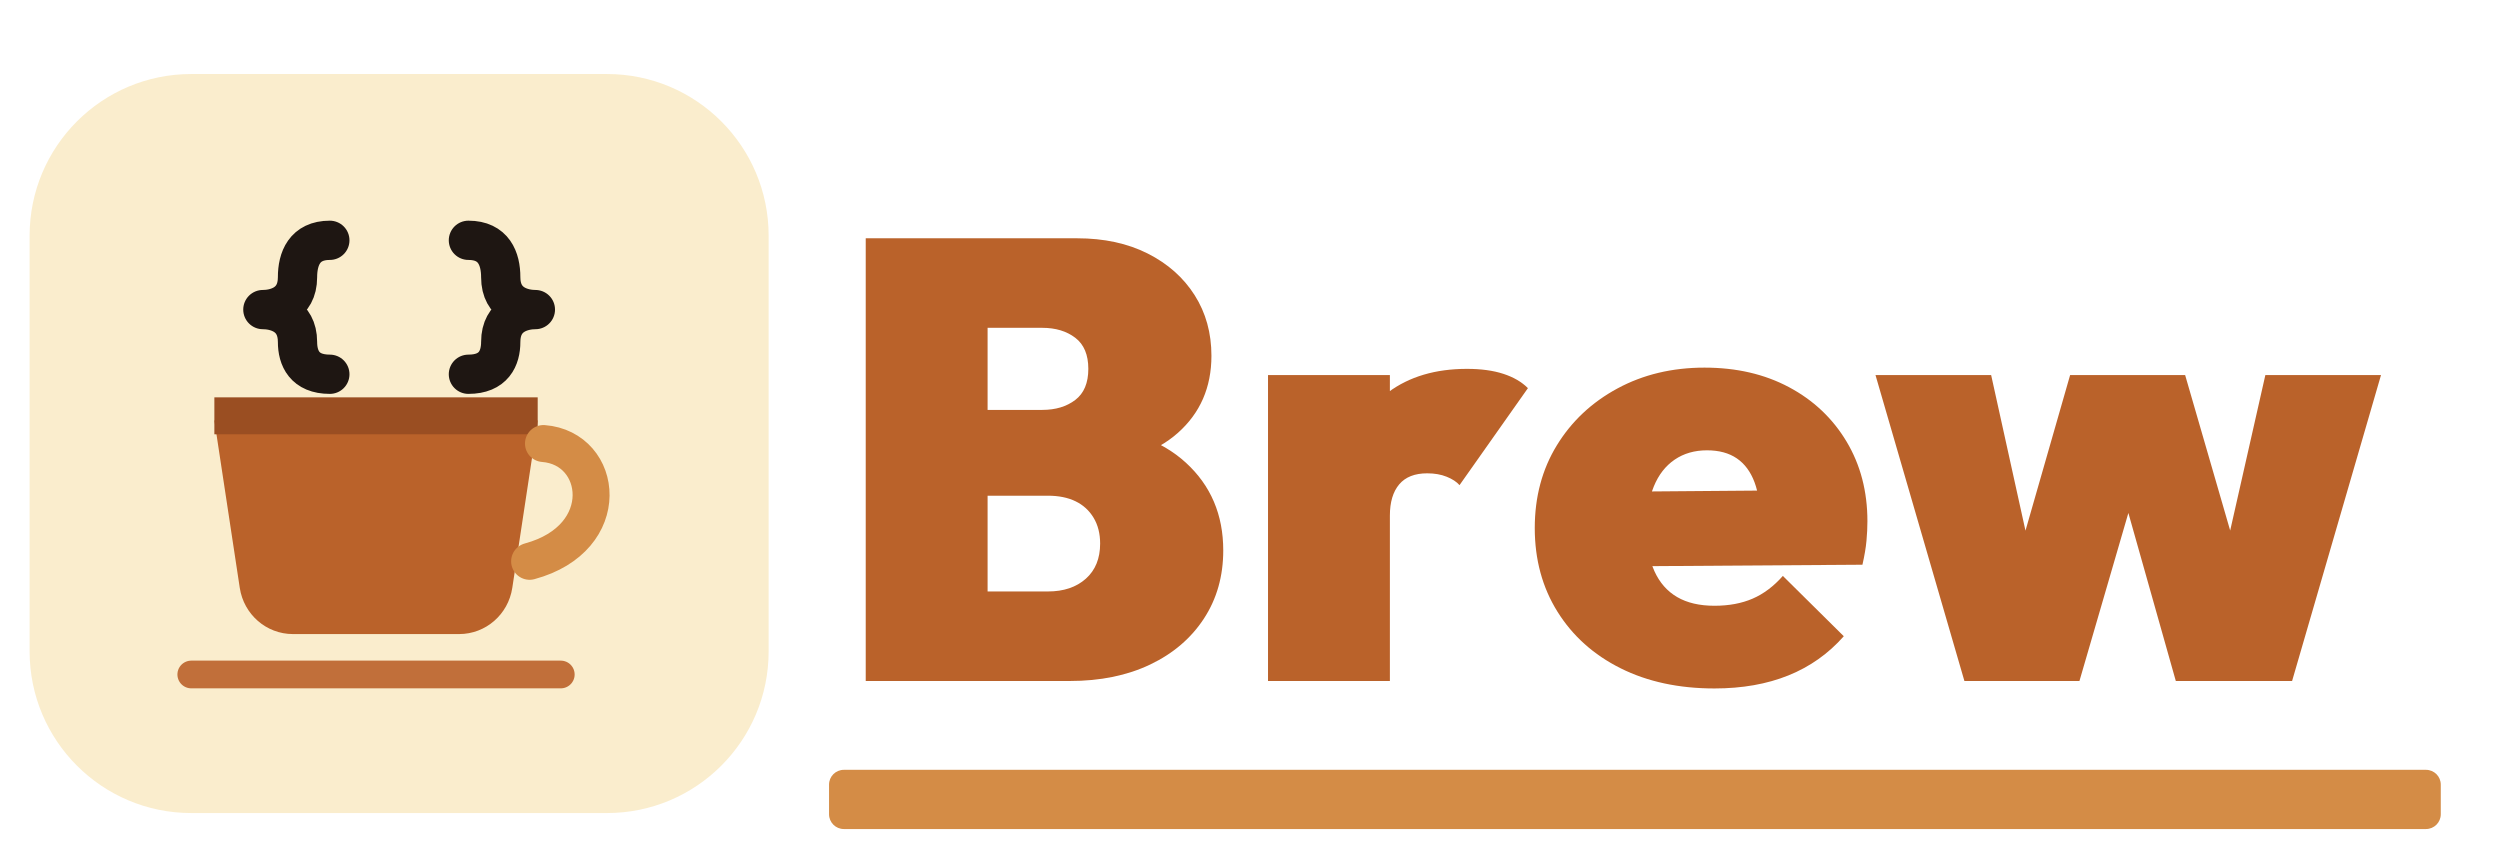
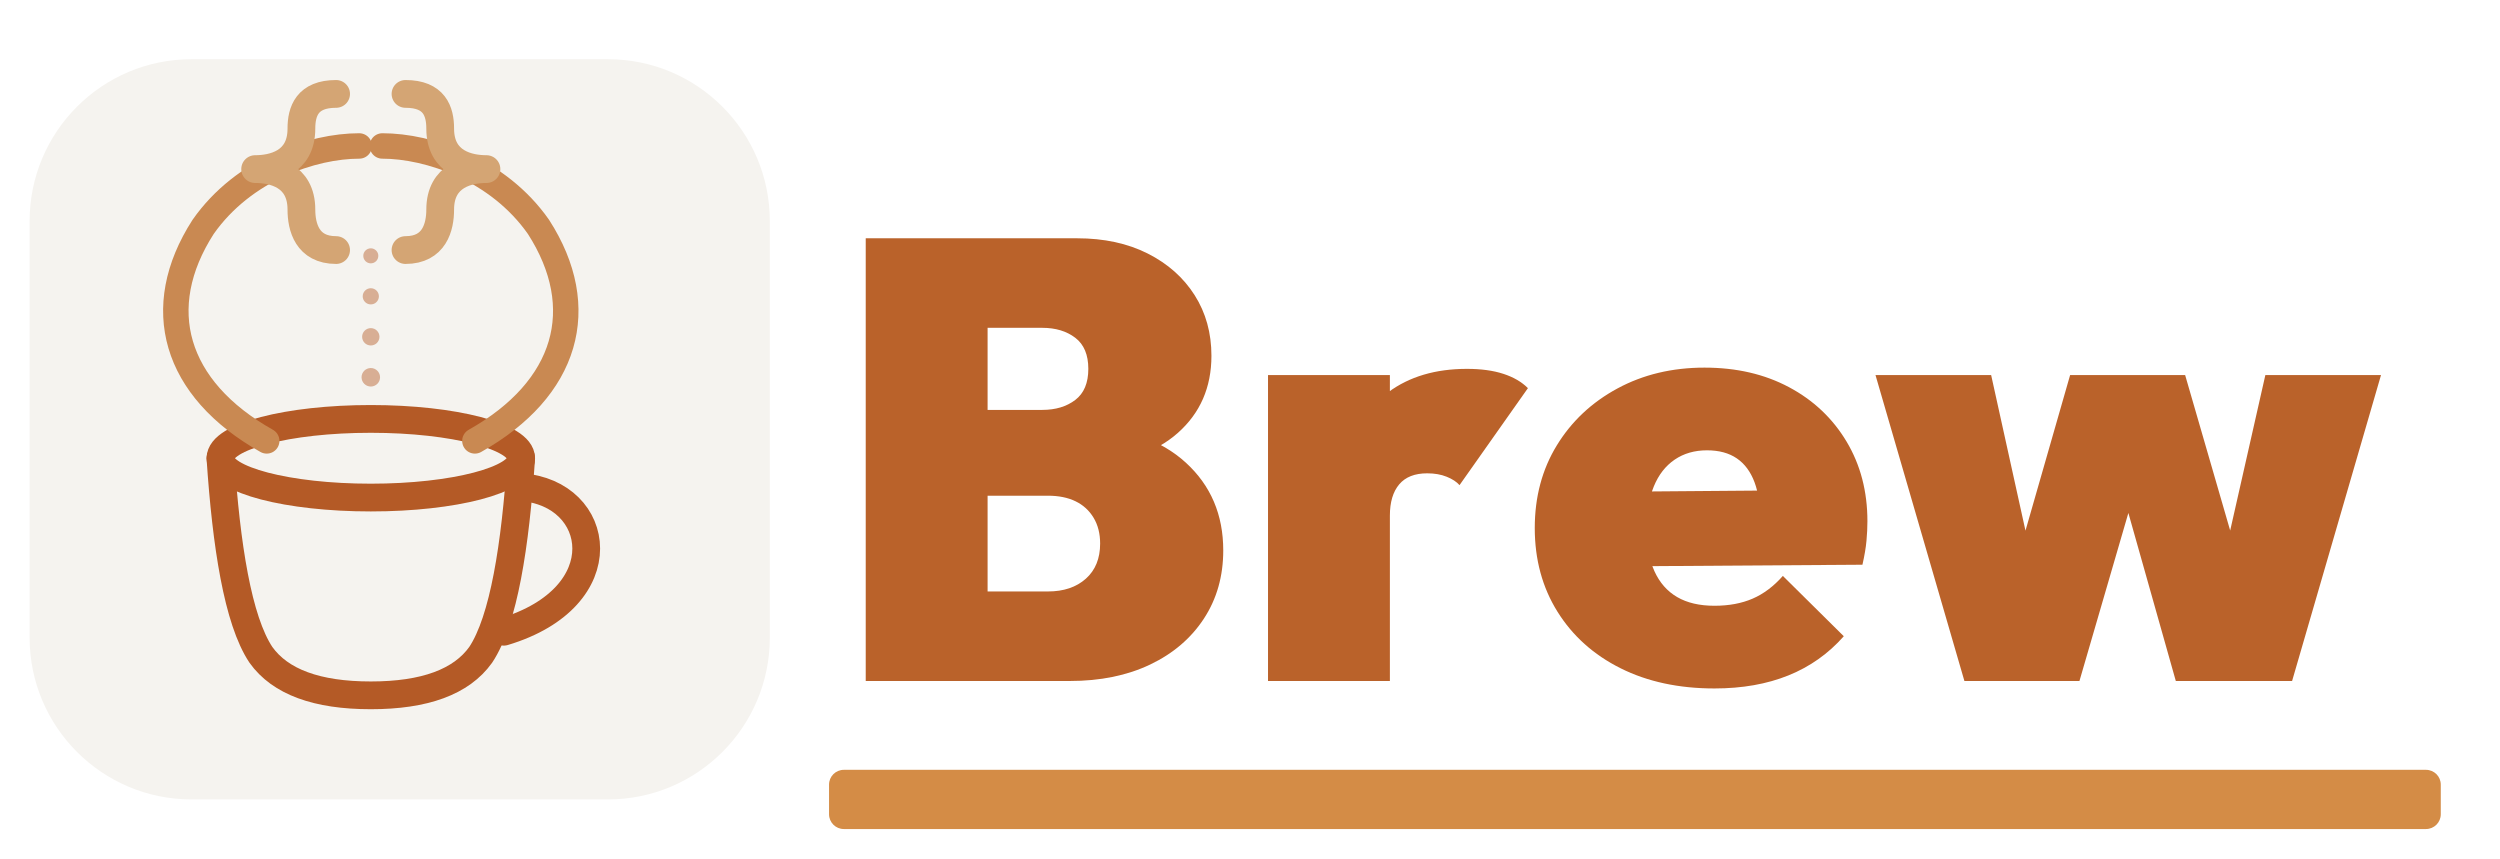
- <svg xmlns="http://www.w3.org/2000/svg" viewBox="0 0 168.87 58.00" fill="none" role="img" aria-label="Brew">
-   <g transform="translate(2,5) scale(0.78)">
-     <rect width="64" height="64" rx="14" fill="#FAEDCD" />
-     <path fill="#BA622A" d="M16 30h28l-2.2 14.5c-.35 2.3-2.3 4-4.6 4H22.8c-2.3 0-4.25-1.7-4.6-4L16 30z" />
-     <path fill="#9A4E22" d="M16 28h28v3.2H16z" />
-     <path fill="none" stroke="#D48C46" stroke-width="3.2" stroke-linecap="round" d="M44.5 32c5.2.4 6.2 8.2-1.2 10.2" />
-     <path fill="none" stroke="#BA622A" stroke-width="2.4" stroke-linecap="round" opacity="0.9" d="M14 52h32" />
-     <path fill="none" stroke="#1E1612" stroke-width="3.4" stroke-linecap="round" stroke-linejoin="round" d="M26 26c-2.2 0-2.8-1.4-2.8-2.8 0-2.4-2-2.8-3-2.8 1 0 3-.4 3-2.8C23.2 16 23.8 14.4 26 14.4" />
-     <path fill="none" stroke="#1E1612" stroke-width="3.4" stroke-linecap="round" stroke-linejoin="round" d="M38 26c2.2 0 2.8-1.4 2.8-2.8 0-2.4 2-2.8 3-2.8-1 0-3-.4-3-2.8C40.8 16 40.2 14.4 38 14.4" />
+ <svg xmlns="http://www.w3.org/2000/svg" viewBox="0 0 168.87 58" fill="none" role="img" aria-label="Brew">
+   <g transform="translate(2,4) scale(0.78125)">
+     <rect width="64" height="64" rx="14" fill="#F5F3EF" />
+     <g stroke="#B45A26" stroke-linecap="round" stroke-linejoin="round" fill="none">
+       <ellipse cx="29.5" cy="34.5" rx="13" ry="3.4" stroke-width="2.4" />
+       <path stroke-width="2.4" d="M16.5 34.5 C17 42 18 48.5 20 51.5 Q22.5 55 29.5 55 Q36.5 55 39 51.5 C41 48.5 42 42 42.5 34.5" />
+       <path stroke-width="2.4" d="M42.5 37 C49.5 37.5 51 46.5 41 49.5" />
+     </g>
+     <g stroke="#C98952" stroke-width="2.2" stroke-linecap="round" fill="none">
+       <path d="M20.5 33 C12.5 28.5 10.5 21.5 15 14.5 C18.5 9.5 24.5 7.5 28.5 7.5" />
+       <path d="M38.5 33 C46.5 28.5 48.5 21.5 44 14.5 C40.5 9.5 34.5 7.5 30.5 7.5" />
+     </g>
+     <g fill="#B45A26" opacity="0.45">
+       <circle cx="29.5" cy="31" r="0.85" />
+       <circle cx="29.5" cy="27.5" r="0.8" />
+       <circle cx="29.5" cy="24" r="0.75" />
+       <circle cx="29.5" cy="20.5" r="0.7" />
+       <circle cx="29.5" cy="17" r="0.65" />
+     </g>
+     <g stroke="#D4A574" stroke-width="2.4" stroke-linecap="round" stroke-linejoin="round" fill="none">
+       <path d="M26.5 16.5 C24 16.5 23.5 14.5 23.5 13 C23.5 10 21 9.5 19.5 9.5 C21 9.5 23.5 9 23.5 6 C23.5 4.5 24 3 26.5 3" />
+       <path d="M32.5 16.5 C35 16.5 35.5 14.5 35.5 13 C35.5 10 38 9.5 39.5 9.5 C38 9.5 35.5 9 35.5 6 C35.5 4.5 35 3 32.5 3" />
+     </g>
  </g>
  <path fill="#BA622A" d="M65.282 46.0V39.952H70.784Q72.38 39.952 73.346 39.091Q74.312 38.23 74.312 36.718Q74.312 35.71 73.871 34.975Q73.43 34.24 72.653 33.862Q71.876 33.484 70.784 33.484H65.282V27.688H70.406Q71.75 27.688 72.632 27.016Q73.514 26.344 73.514 24.916Q73.514 23.488 72.632 22.816Q71.75 22.144 70.406 22.144H65.282V16.096H72.758Q75.488 16.096 77.525 17.125Q79.562 18.154 80.696 19.939Q81.83 21.724 81.83 24.034Q81.83 27.226 79.562 29.242Q77.294 31.258 72.926 31.552L72.842 28.654Q77.588 28.948 80.108 31.258Q82.628 33.568 82.628 37.18Q82.628 39.784 81.326 41.779Q80.024 43.774 77.693 44.887Q75.362 46.0 72.254 46.0ZM58.478 46.0V16.096H66.71V46.0Z" />
  <path fill="#BA622A" d="M85.652 46.0V25.336H93.884V46.0ZM93.884 34.828 90.062 31.426Q91.658 28.066 93.779 26.491Q95.899 24.916 99.092 24.916Q100.52 24.916 101.549 25.252Q102.578 25.588 103.208 26.218L98.588 32.77Q98.294 32.434 97.722 32.203Q97.151 31.972 96.404 31.972Q95.144 31.972 94.514 32.717Q93.884 33.463 93.884 34.828Z" />
  <path fill="#BA622A" d="M115.808 46.504Q112.196 46.504 109.466 45.139Q106.736 43.774 105.203 41.317Q103.67 38.86 103.67 35.668Q103.67 32.518 105.161 30.082Q106.652 27.646 109.256 26.239Q111.86 24.832 115.136 24.832Q118.37 24.832 120.848 26.155Q123.326 27.478 124.733 29.83Q126.14 32.182 126.14 35.206Q126.14 35.836 126.077 36.529Q126.014 37.222 125.804 38.146L107.156 38.272V33.232L122.738 33.106L118.916 35.332Q118.916 33.652 118.517 32.581Q118.118 31.51 117.32 30.964Q116.522 30.418 115.304 30.418Q114.044 30.418 113.12 31.048Q112.196 31.678 111.713 32.854Q111.23 34.03 111.23 35.71Q111.23 37.432 111.755 38.587Q112.28 39.742 113.288 40.33Q114.296 40.918 115.808 40.918Q117.278 40.918 118.391 40.435Q119.504 39.952 120.428 38.902L124.544 42.976Q122.99 44.74 120.806 45.622Q118.622 46.504 115.808 46.504Z" />
  <path fill="#BA622A" d="M132.692 46.0 126.686 25.336H134.498L137.816 40.372L135.506 40.414L139.832 25.336H147.602L151.97 40.414L149.618 40.372L153.02 25.336H160.832L154.826 46.0H146.972L142.94 31.72H144.62L140.462 46.0Z" />
  <rect x="56" y="52" width="108.87" height="4" rx="1" fill="#D48C46" />
</svg>
